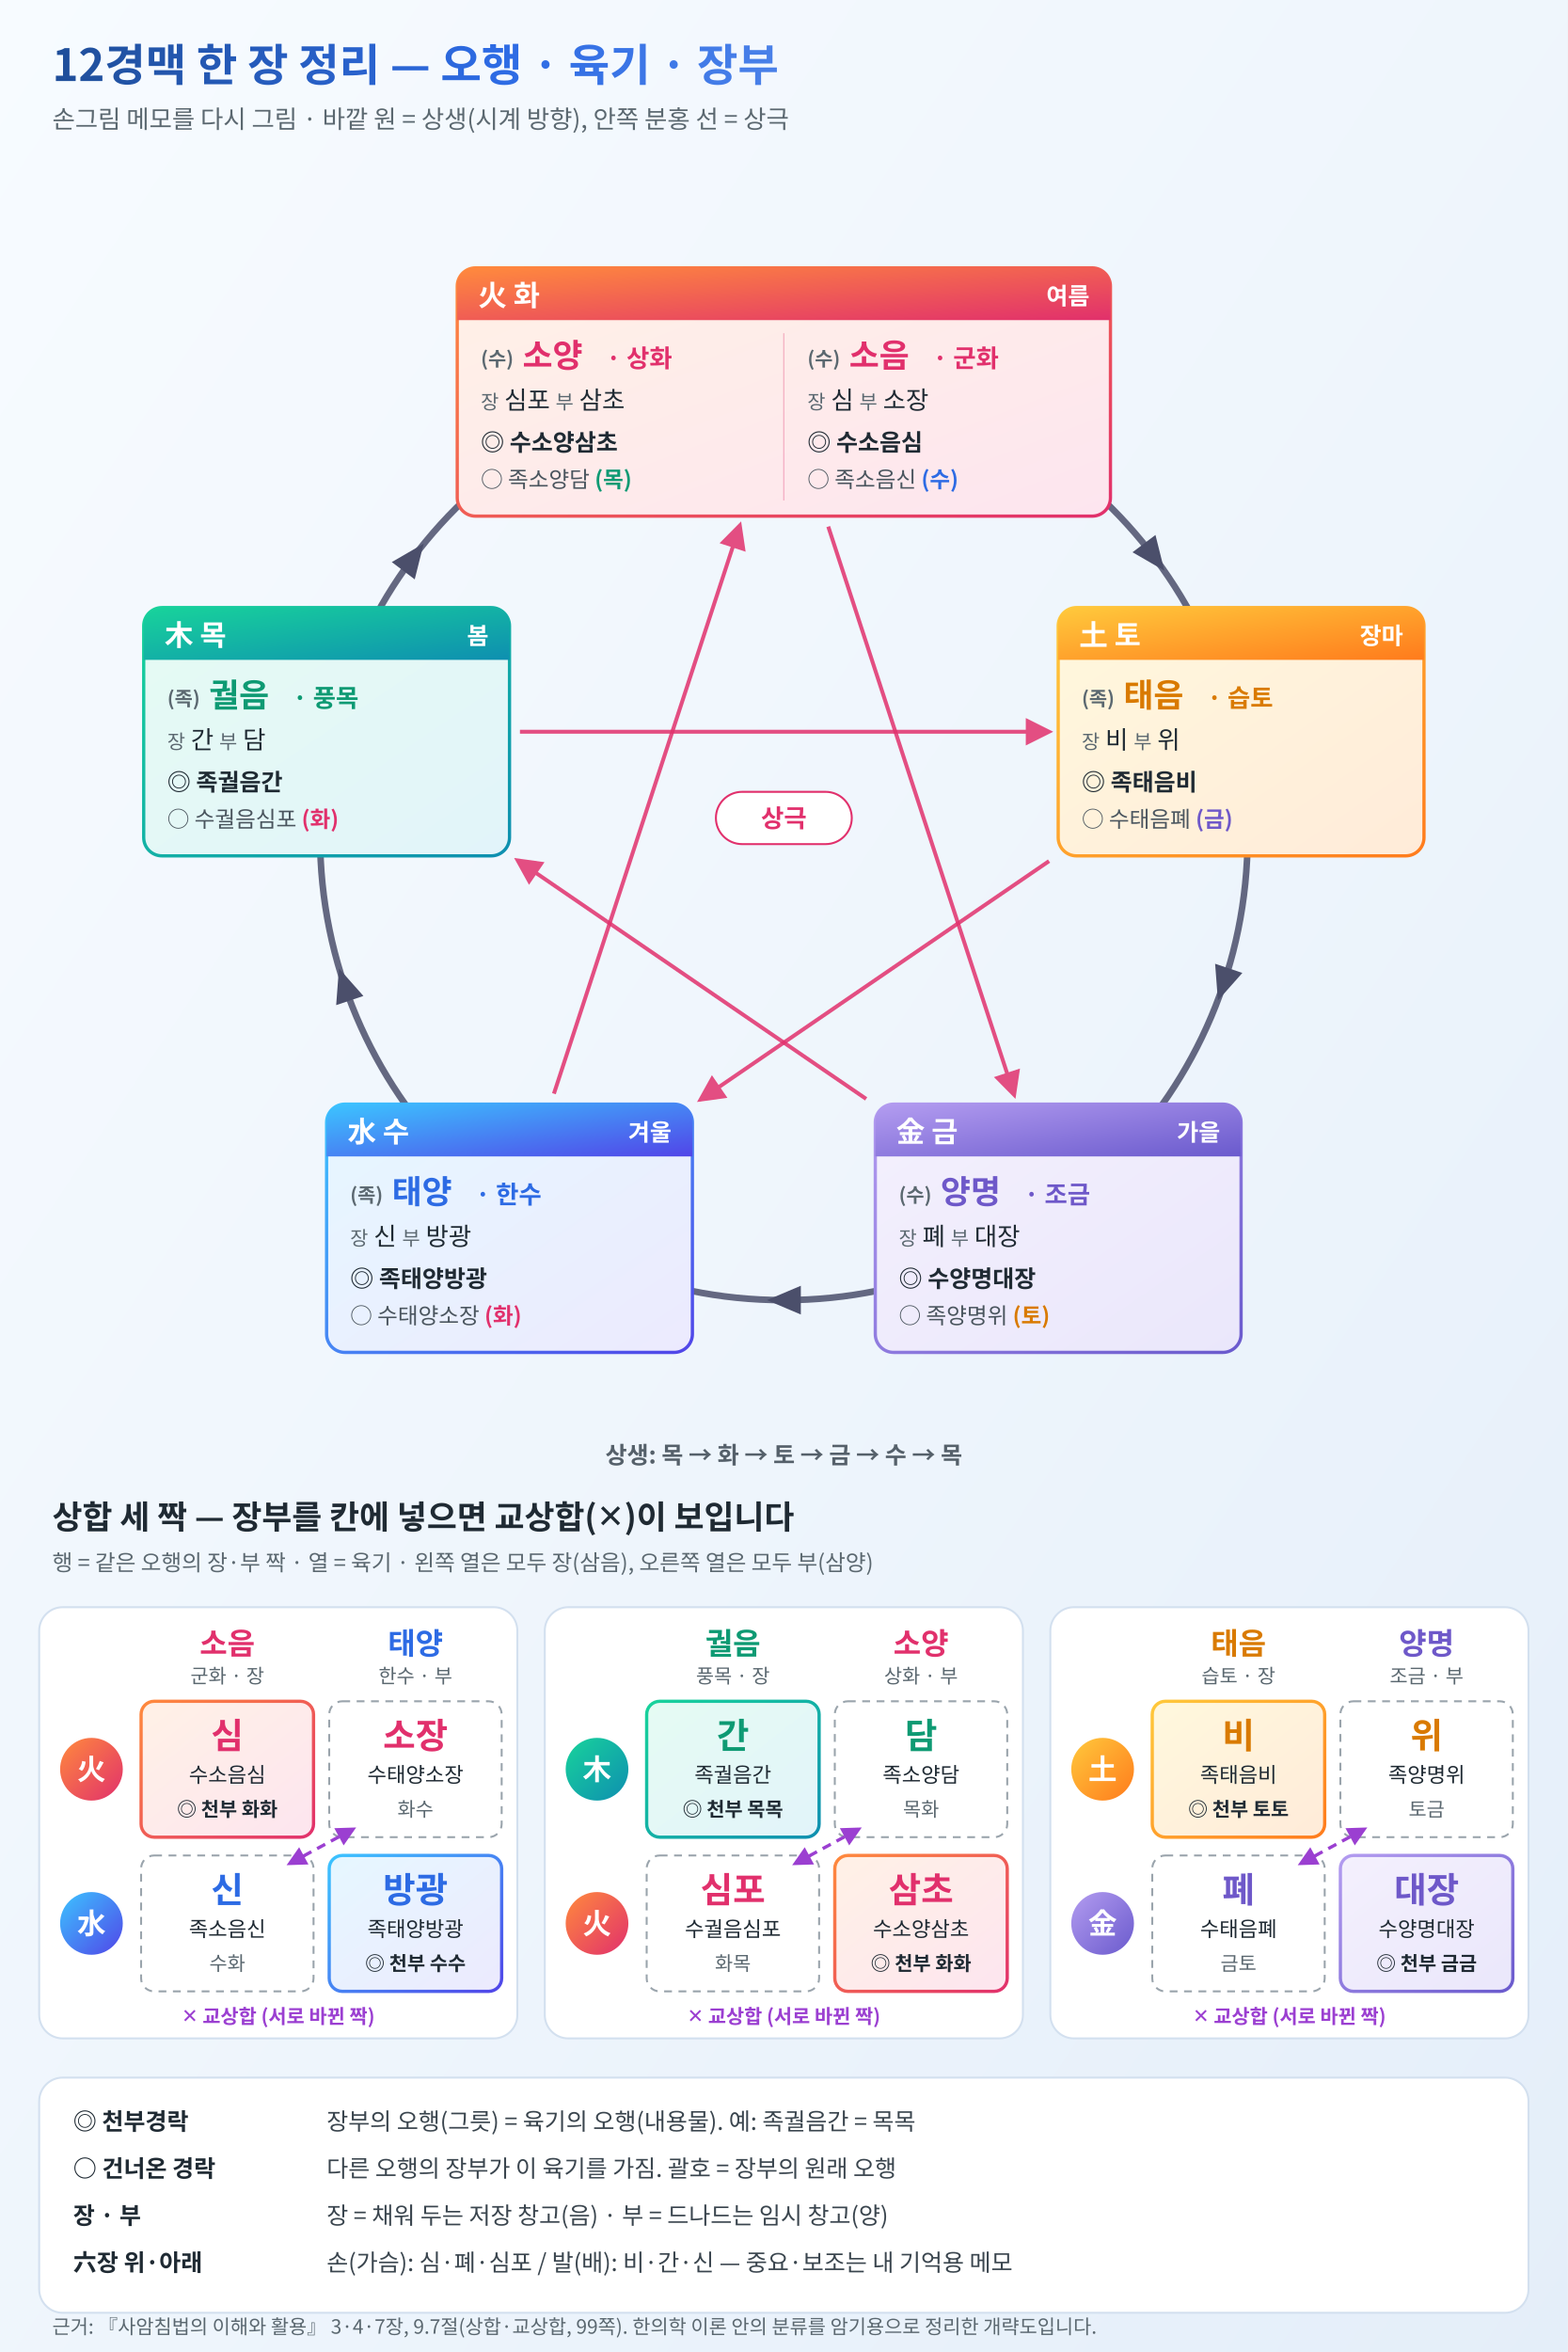
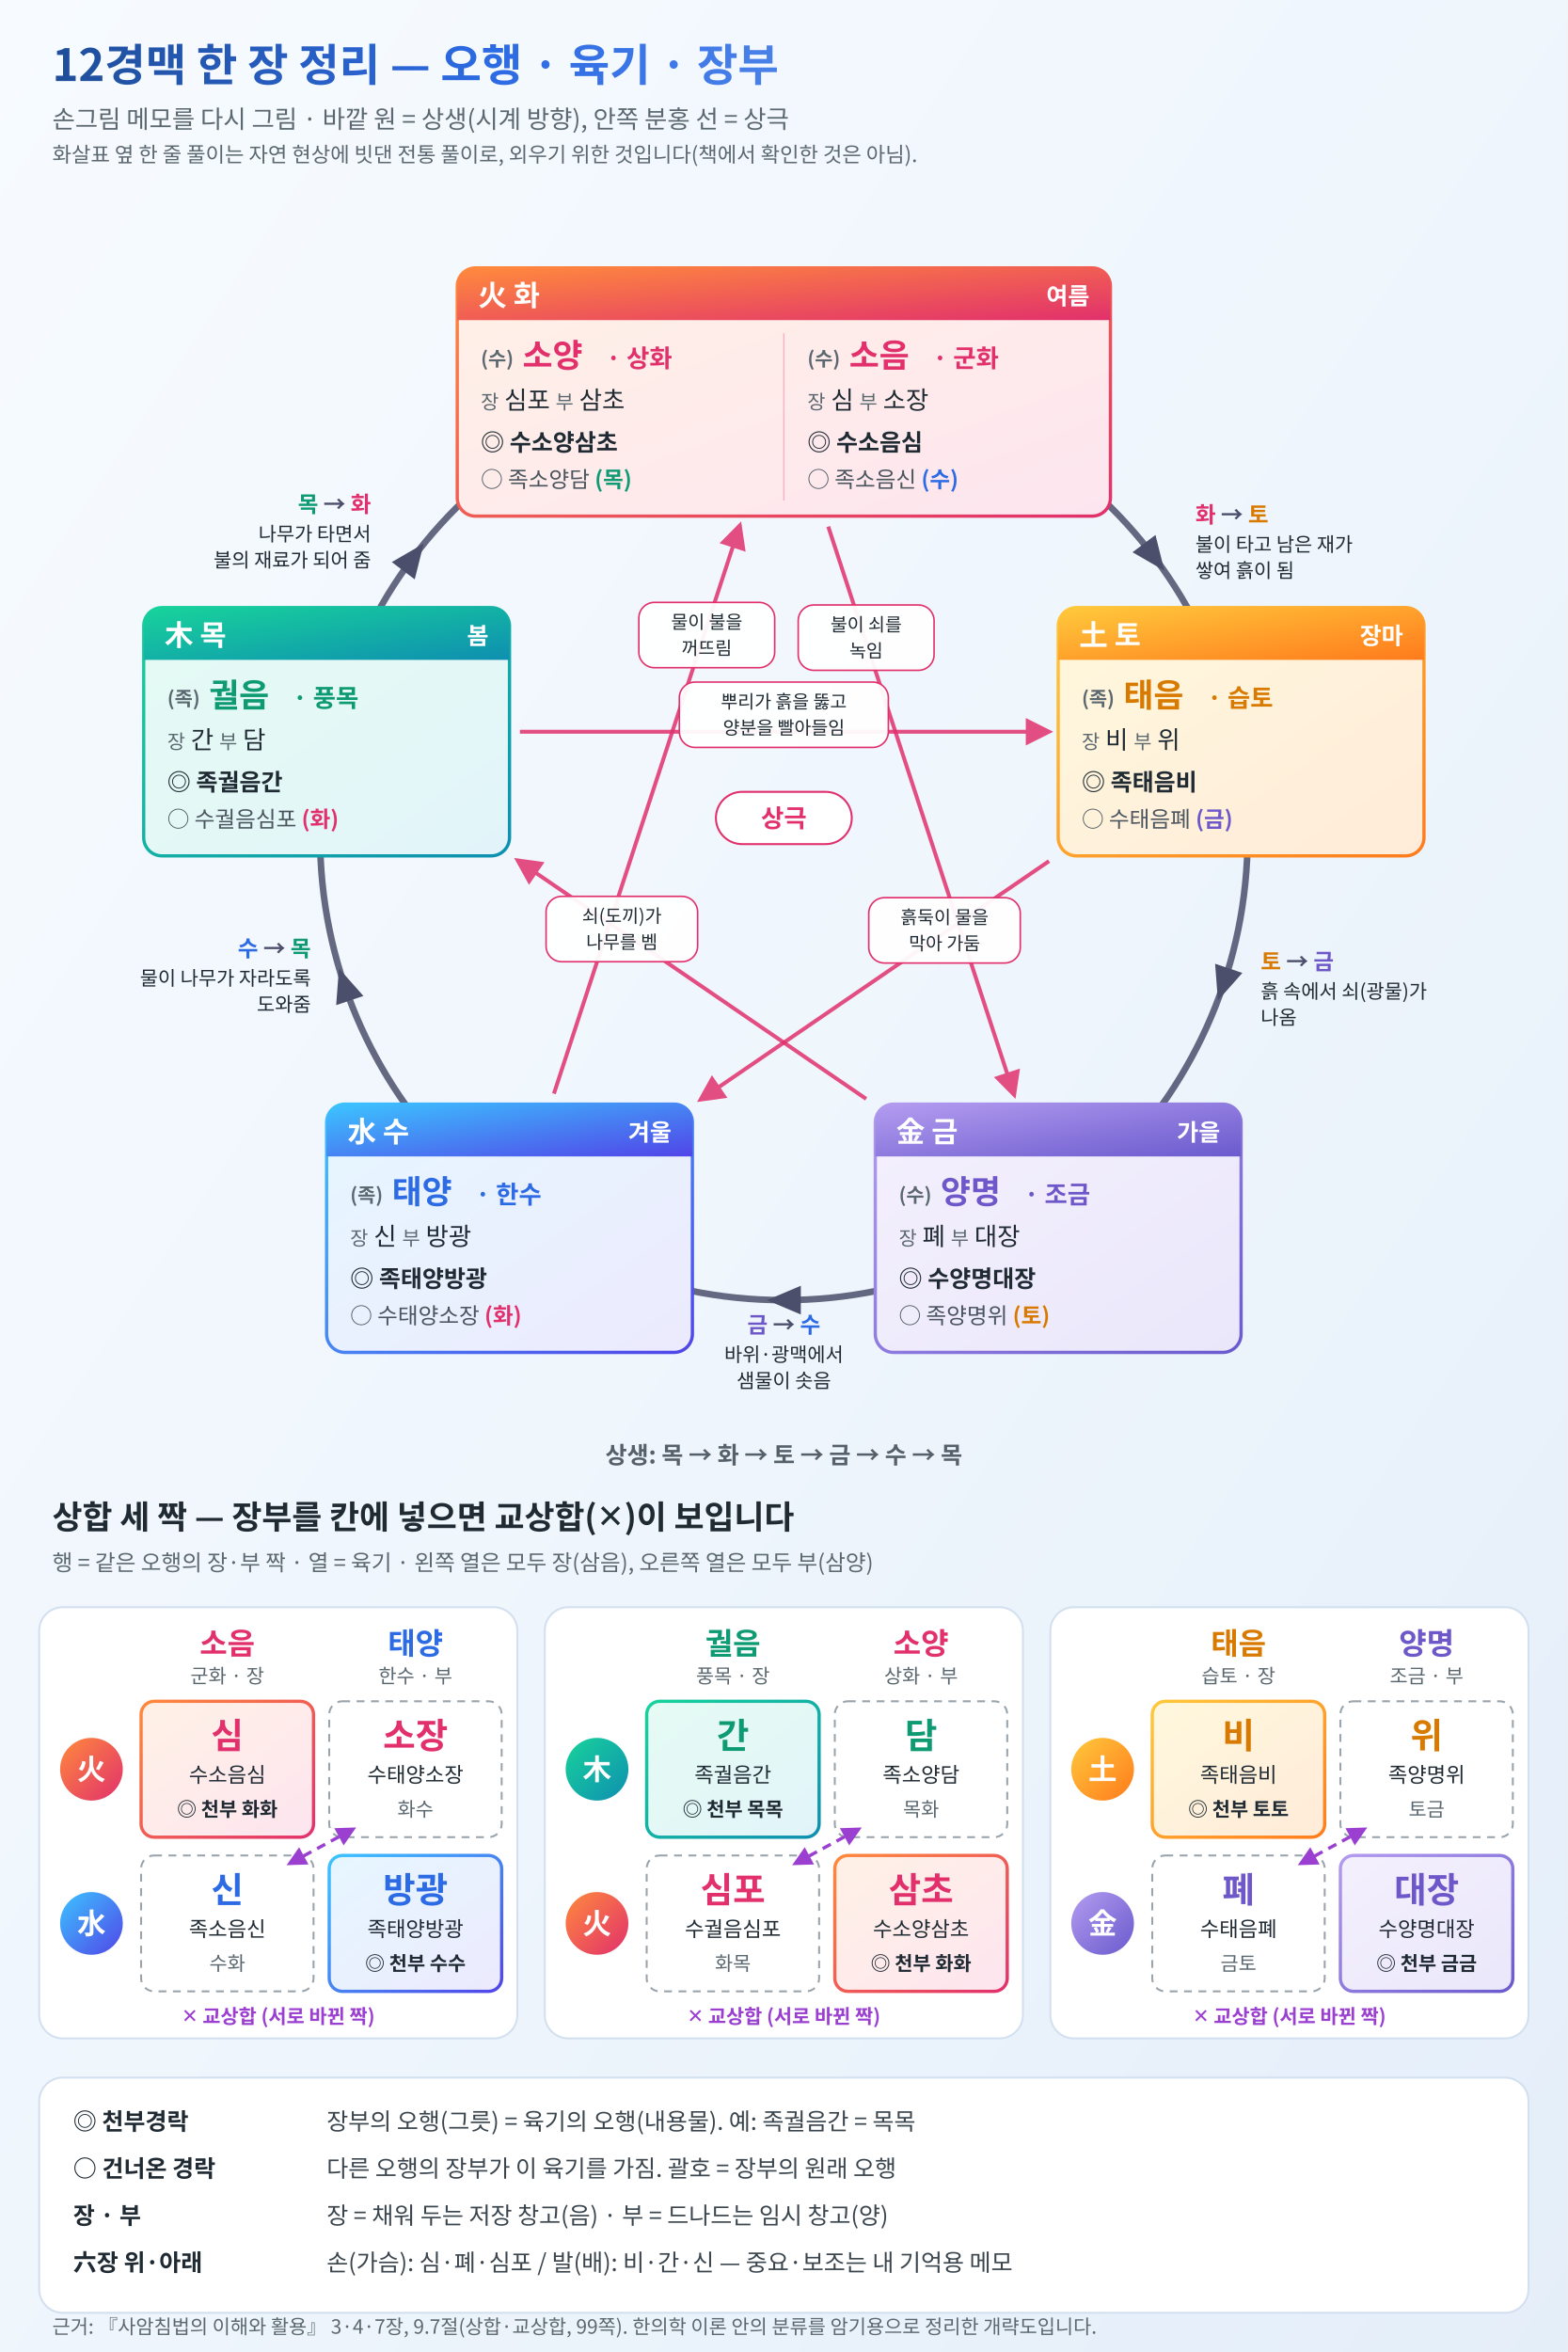
<svg xmlns="http://www.w3.org/2000/svg" role="img" aria-label="12경맥 오행·육기·장부 한 장 정리" viewBox="0 0 1200 1800" width="1200" height="1800">
  <style>text{font-family:'IBM Plex Sans KR','Noto Sans KR','Noto Sans CJK KR','Apple SD Gothic Neo','Malgun Gothic',sans-serif}</style>
  <defs>
    <linearGradient id="g0" x1="0" y1="0" x2="1" y2="1">
      <stop offset="0" stop-color="#18D39B" />
      <stop offset="1" stop-color="#0E8FB0" />
    </linearGradient>
    <linearGradient id="t0" x1="0" y1="0" x2="1" y2="1">
      <stop offset="0" stop-color="#E5FBF3" />
      <stop offset="1" stop-color="#E2F4FA" />
    </linearGradient>
    <linearGradient id="g1" x1="0" y1="0" x2="1" y2="1">
      <stop offset="0" stop-color="#FF8A3D" />
      <stop offset="1" stop-color="#E1306C" />
    </linearGradient>
    <linearGradient id="t1" x1="0" y1="0" x2="1" y2="1">
      <stop offset="0" stop-color="#FFF1E6" />
      <stop offset="1" stop-color="#FDE5EF" />
    </linearGradient>
    <linearGradient id="g2" x1="0" y1="0" x2="1" y2="1">
      <stop offset="0" stop-color="#FFC93C" />
      <stop offset="1" stop-color="#FF7B1C" />
    </linearGradient>
    <linearGradient id="t2" x1="0" y1="0" x2="1" y2="1">
      <stop offset="0" stop-color="#FFF8DD" />
      <stop offset="1" stop-color="#FFEBD9" />
    </linearGradient>
    <linearGradient id="g3" x1="0" y1="0" x2="1" y2="1">
      <stop offset="0" stop-color="#B39CF0" />
      <stop offset="1" stop-color="#6A5ACD" />
    </linearGradient>
    <linearGradient id="t3" x1="0" y1="0" x2="1" y2="1">
      <stop offset="0" stop-color="#F4F0FD" />
      <stop offset="1" stop-color="#EAE7FB" />
    </linearGradient>
    <linearGradient id="g4" x1="0" y1="0" x2="1" y2="1">
      <stop offset="0" stop-color="#3CC4FF" />
      <stop offset="1" stop-color="#5145E8" />
    </linearGradient>
    <linearGradient id="t4" x1="0" y1="0" x2="1" y2="1">
      <stop offset="0" stop-color="#E6F7FF" />
      <stop offset="1" stop-color="#ECEAFE" />
    </linearGradient>
    <linearGradient id="bg" x1="0" y1="0" x2="1" y2="1">
      <stop offset="0" stop-color="#F7FBFF" />
      <stop offset=".55" stop-color="#EEF5FC" />
      <stop offset="1" stop-color="#E4EEF9" />
    </linearGradient>
    <linearGradient id="ig" gradientUnits="userSpaceOnUse" x1="40" y1="0" x2="720" y2="0">
      <stop offset="0" stop-color="#1F4E99" />
      <stop offset=".5" stop-color="#2D6BE4" />
      <stop offset="1" stop-color="#5A8DEB" />
    </linearGradient>
    <marker id="ag" viewBox="0 0 10 10" refX="8" refY="5" markerWidth="7" markerHeight="7" orient="auto">
      <path d="M0 0L10 5L0 10z" fill="#4B4F6B" />
    </marker>
    <marker id="ar" viewBox="0 0 10 10" refX="8" refY="5" markerWidth="7" markerHeight="7" orient="auto">
      <path d="M0 0L10 5L0 10z" fill="#E1306C" />
    </marker>
    <marker id="ab" viewBox="0 0 10 10" refX="8" refY="5" markerWidth="6" markerHeight="6" orient="auto-start-reverse">
      <path d="M0 0L10 5L0 10z" fill="#9B3FD1" />
    </marker>
  </defs>
  <rect x="0" y="0" width="1200" height="1800" rx="0" fill="url(#bg)" stroke="none" stroke-width="0" />
  <text x="40" y="62" font-size="34" font-weight="800" fill="url(#ig)" text-anchor="start">12경맥 한 장 정리 — 오행 · 육기 · 장부</text>
  <text x="40" y="98" font-size="19" font-weight="400" fill="#5B6870" text-anchor="start">손그림 메모를 다시 그림 · 바깥 원 = 상생(시계 방향), 안쪽 분홍 선 = 상극</text>
  <path d="M398 560L802 560" stroke="#E1306C" stroke-width="3" fill="none" marker-end="url(#ar)" opacity=".85" />
  <path d="M803 659L537 841" stroke="#E1306C" stroke-width="3" fill="none" marker-end="url(#ar)" opacity=".85" />
  <path d="M424 837L566 403" stroke="#E1306C" stroke-width="3" fill="none" marker-end="url(#ar)" opacity=".85" />
  <path d="M634 403L776 837" stroke="#E1306C" stroke-width="3" fill="none" marker-end="url(#ar)" opacity=".85" />
  <path d="M663 841L397 659" stroke="#E1306C" stroke-width="3" fill="none" marker-end="url(#ar)" opacity=".85" />
  <rect x="548" y="606" width="104" height="40" rx="20" fill="#FFFFFF" stroke="#E1306C" stroke-width="1.5" />
  <text x="600" y="633" font-size="19" font-weight="700" fill="#E1306C" text-anchor="middle">상극</text>
  <circle cx="600" cy="640" r="355" fill="none" stroke="#4B4F6B" stroke-width="5" opacity=".85" />
  <path d="M-13 -11L13 0L-13 11Z" fill="#4B4F6B" transform="translate(883.5 426.4) rotate(413.0)" />
  <path d="M-13 -11L13 0L-13 11Z" fill="#4B4F6B" transform="translate(936.4 753.4) rotate(108.6)" />
  <path d="M-13 -11L13 0L-13 11Z" fill="#4B4F6B" transform="translate(600.0 995.0) rotate(180.0)" />
  <path d="M-13 -11L13 0L-13 11Z" fill="#4B4F6B" transform="translate(263.6 753.4) rotate(251.4)" />
  <path d="M-13 -11L13 0L-13 11Z" fill="#4B4F6B" transform="translate(316.5 426.4) rotate(307.0)" />
  <text x="600" y="1120" font-size="18" font-weight="700" fill="#55606A" text-anchor="middle">상생: 목 → 화 → 토 → 금 → 수 → 목</text>
  <rect x="350.0" y="205.0" width="500" height="190" rx="14" fill="url(#t1)" stroke="url(#g1)" stroke-width="2.5" />
  <path d="M350.0 245.0V219.0Q350.0 205.0 364.0 205.0H836.0Q850.0 205.0 850.0 219.0V245.0Z" fill="url(#g1)" />
  <text x="366.0" y="234.0" font-size="22" font-weight="700" fill="#fff" text-anchor="start">火 화</text>
  <text x="834.0" y="233.0" font-size="18" font-weight="700" fill="#fff" text-anchor="end">여름</text>
  <text x="368.0" y="280.0" font-size="15" font-weight="700" fill="#5B6870" text-anchor="start">(수)</text>
  <text x="400.0" y="281.0" font-size="25" font-weight="700" fill="#E1306C" text-anchor="start">소양</text>
  <text x="464.0" y="281.0" font-size="19" font-weight="700" fill="#E1306C" text-anchor="start">· 상화</text>
  <text x="368.0" y="313.0" font-size="19" font-weight="400" fill="#1F2A33" text-anchor="start">
    <tspan fill="#5B6870" font-size="15">장</tspan> 심포  <tspan fill="#5B6870" font-size="15">부</tspan> 삼초</text>
  <text x="368.0" y="345.0" font-size="18" font-weight="700" fill="#1F2A33" text-anchor="start">◎ 수소양삼초</text>
  <text x="368.0" y="373.0" font-size="17" font-weight="400" fill="#4A555E" text-anchor="start">○ 족소양담 <tspan fill="#0E9A73" font-weight="700">(목)</tspan>
  </text>
  <text x="618.0" y="280.0" font-size="15" font-weight="700" fill="#5B6870" text-anchor="start">(수)</text>
  <text x="650.0" y="281.0" font-size="25" font-weight="700" fill="#E1306C" text-anchor="start">소음</text>
  <text x="714.0" y="281.0" font-size="19" font-weight="700" fill="#E1306C" text-anchor="start">· 군화</text>
  <text x="618.0" y="313.0" font-size="19" font-weight="400" fill="#1F2A33" text-anchor="start">
    <tspan fill="#5B6870" font-size="15">장</tspan> 심  <tspan fill="#5B6870" font-size="15">부</tspan> 소장</text>
  <text x="618.0" y="345.0" font-size="18" font-weight="700" fill="#1F2A33" text-anchor="start">◎ 수소음심</text>
  <text x="618.0" y="373.0" font-size="17" font-weight="400" fill="#4A555E" text-anchor="start">○ 족소음신 <tspan fill="#2D6BE4" font-weight="700">(수)</tspan>
  </text>
  <line x1="600" y1="255" x2="600" y2="383" stroke="#E1306C" stroke-width="1" opacity=".3" />
  <rect x="110.0" y="465.0" width="280" height="190" rx="14" fill="url(#t0)" stroke="url(#g0)" stroke-width="2.5" />
  <path d="M110.0 505.0V479.0Q110.0 465.0 124.0 465.0H376.0Q390.0 465.0 390.0 479.0V505.0Z" fill="url(#g0)" />
  <text x="126.0" y="494.0" font-size="22" font-weight="700" fill="#fff" text-anchor="start">木 목</text>
  <text x="374.0" y="493.0" font-size="18" font-weight="700" fill="#fff" text-anchor="end">봄</text>
  <text x="128.0" y="540.0" font-size="15" font-weight="700" fill="#5B6870" text-anchor="start">(족)</text>
  <text x="160.0" y="541.0" font-size="25" font-weight="700" fill="#0E9A73" text-anchor="start">궐음</text>
  <text x="224.0" y="541.0" font-size="19" font-weight="700" fill="#0E9A73" text-anchor="start">· 풍목</text>
  <text x="128.0" y="573.0" font-size="19" font-weight="400" fill="#1F2A33" text-anchor="start">
    <tspan fill="#5B6870" font-size="15">장</tspan> 간  <tspan fill="#5B6870" font-size="15">부</tspan> 담</text>
  <text x="128.0" y="605.0" font-size="18" font-weight="700" fill="#1F2A33" text-anchor="start">◎ 족궐음간</text>
  <text x="128.0" y="633.0" font-size="17" font-weight="400" fill="#4A555E" text-anchor="start">○ 수궐음심포 <tspan fill="#E1306C" font-weight="700">(화)</tspan>
  </text>
  <rect x="810.0" y="465.0" width="280" height="190" rx="14" fill="url(#t2)" stroke="url(#g2)" stroke-width="2.5" />
  <path d="M810.0 505.0V479.0Q810.0 465.0 824.0 465.0H1076.0Q1090.0 465.0 1090.0 479.0V505.0Z" fill="url(#g2)" />
  <text x="826.0" y="494.0" font-size="22" font-weight="700" fill="#fff" text-anchor="start">土 토</text>
  <text x="1074.0" y="493.0" font-size="18" font-weight="700" fill="#fff" text-anchor="end">장마</text>
  <text x="828.0" y="540.0" font-size="15" font-weight="700" fill="#5B6870" text-anchor="start">(족)</text>
  <text x="860.0" y="541.0" font-size="25" font-weight="700" fill="#D97A00" text-anchor="start">태음</text>
  <text x="924.0" y="541.0" font-size="19" font-weight="700" fill="#D97A00" text-anchor="start">· 습토</text>
  <text x="828.0" y="573.0" font-size="19" font-weight="400" fill="#1F2A33" text-anchor="start">
    <tspan fill="#5B6870" font-size="15">장</tspan> 비  <tspan fill="#5B6870" font-size="15">부</tspan> 위</text>
  <text x="828.0" y="605.0" font-size="18" font-weight="700" fill="#1F2A33" text-anchor="start">◎ 족태음비</text>
  <text x="828.0" y="633.0" font-size="17" font-weight="400" fill="#4A555E" text-anchor="start">○ 수태음폐 <tspan fill="#6E58C9" font-weight="700">(금)</tspan>
  </text>
  <rect x="670.0" y="845.0" width="280" height="190" rx="14" fill="url(#t3)" stroke="url(#g3)" stroke-width="2.5" />
  <path d="M670.0 885.0V859.0Q670.0 845.0 684.0 845.0H936.0Q950.0 845.0 950.0 859.0V885.0Z" fill="url(#g3)" />
  <text x="686.0" y="874.0" font-size="22" font-weight="700" fill="#fff" text-anchor="start">金 금</text>
  <text x="934.0" y="873.0" font-size="18" font-weight="700" fill="#fff" text-anchor="end">가을</text>
  <text x="688.0" y="920.0" font-size="15" font-weight="700" fill="#5B6870" text-anchor="start">(수)</text>
  <text x="720.0" y="921.0" font-size="25" font-weight="700" fill="#6E58C9" text-anchor="start">양명</text>
  <text x="784.0" y="921.0" font-size="19" font-weight="700" fill="#6E58C9" text-anchor="start">· 조금</text>
  <text x="688.0" y="953.0" font-size="19" font-weight="400" fill="#1F2A33" text-anchor="start">
    <tspan fill="#5B6870" font-size="15">장</tspan> 폐  <tspan fill="#5B6870" font-size="15">부</tspan> 대장</text>
  <text x="688.0" y="985.0" font-size="18" font-weight="700" fill="#1F2A33" text-anchor="start">◎ 수양명대장</text>
  <text x="688.0" y="1013.0" font-size="17" font-weight="400" fill="#4A555E" text-anchor="start">○ 족양명위 <tspan fill="#D97A00" font-weight="700">(토)</tspan>
  </text>
  <rect x="250.0" y="845.0" width="280" height="190" rx="14" fill="url(#t4)" stroke="url(#g4)" stroke-width="2.5" />
  <path d="M250.0 885.0V859.0Q250.0 845.0 264.0 845.0H516.0Q530.0 845.0 530.0 859.0V885.0Z" fill="url(#g4)" />
  <text x="266.0" y="874.0" font-size="22" font-weight="700" fill="#fff" text-anchor="start">水 수</text>
  <text x="514.0" y="873.0" font-size="18" font-weight="700" fill="#fff" text-anchor="end">겨울</text>
  <text x="268.0" y="920.0" font-size="15" font-weight="700" fill="#5B6870" text-anchor="start">(족)</text>
  <text x="300.0" y="921.0" font-size="25" font-weight="700" fill="#2D6BE4" text-anchor="start">태양</text>
  <text x="364.0" y="921.0" font-size="19" font-weight="700" fill="#2D6BE4" text-anchor="start">· 한수</text>
  <text x="268.0" y="953.0" font-size="19" font-weight="400" fill="#1F2A33" text-anchor="start">
    <tspan fill="#5B6870" font-size="15">장</tspan> 신  <tspan fill="#5B6870" font-size="15">부</tspan> 방광</text>
  <text x="268.0" y="985.0" font-size="18" font-weight="700" fill="#1F2A33" text-anchor="start">◎ 족태양방광</text>
  <text x="268.0" y="1013.0" font-size="17" font-weight="400" fill="#4A555E" text-anchor="start">○ 수태양소장 <tspan fill="#E1306C" font-weight="700">(화)</tspan>
  </text>
  <text x="40" y="1170" font-size="25" font-weight="700" fill="#1F2A33" text-anchor="start">상합 세 짝 — 장부를 칸에 넣으면 교상합(✕)이 보입니다</text>
  <text x="40" y="1202" font-size="17" font-weight="400" fill="#5B6870" text-anchor="start">행 = 같은 오행의 장·부 짝 · 열 = 육기 · 왼쪽 열은 모두 장(삼음), 오른쪽 열은 모두 부(삼양)</text>
  <rect x="30" y="1230" width="366" height="330" rx="18" fill="#FFFFFF" stroke="#D3E0EF" stroke-width="1.5" />
  <text x="174.0" y="1266" font-size="23" font-weight="700" fill="#E1306C" text-anchor="middle">소음</text>
  <text x="174.0" y="1288" font-size="15" font-weight="400" fill="#5B6870" text-anchor="middle">군화 · 장</text>
  <text x="318.0" y="1266" font-size="23" font-weight="700" fill="#2D6BE4" text-anchor="middle">태양</text>
  <text x="318.0" y="1288" font-size="15" font-weight="400" fill="#5B6870" text-anchor="middle">한수 · 부</text>
  <circle cx="70" cy="1354.0" r="24" fill="url(#g1)" />
  <text x="70" y="1362.0" font-size="22" font-weight="700" fill="#fff" text-anchor="middle">火</text>
  <rect x="108" y="1302" width="132" height="104" rx="10" fill="url(#t1)" stroke="url(#g1)" stroke-width="2.5" />
  <text x="174.0" y="1338" font-size="27" font-weight="700" fill="#E1306C" text-anchor="middle">심</text>
  <text x="174.0" y="1364" font-size="16" font-weight="400" fill="#1F2A33" text-anchor="middle">수소음심</text>
  <text x="174.0" y="1390" font-size="15" font-weight="700" fill="#1F2A33" text-anchor="middle">◎ 천부 화화</text>
  <rect x="252" y="1302" width="132" height="104" rx="10" fill="#FFFFFF" stroke="#9AA4AC" stroke-width="1.5" stroke-dasharray="6 5" />
  <text x="318.0" y="1338" font-size="27" font-weight="700" fill="#E1306C" text-anchor="middle">소장</text>
  <text x="318.0" y="1364" font-size="16" font-weight="400" fill="#1F2A33" text-anchor="middle">수태양소장</text>
  <text x="318.0" y="1390" font-size="15" font-weight="400" fill="#5B6870" text-anchor="middle">화수</text>
  <circle cx="70" cy="1472.0" r="24" fill="url(#g4)" />
  <text x="70" y="1480.0" font-size="22" font-weight="700" fill="#fff" text-anchor="middle">水</text>
  <rect x="108" y="1420" width="132" height="104" rx="10" fill="#FFFFFF" stroke="#9AA4AC" stroke-width="1.5" stroke-dasharray="6 5" />
  <text x="174.0" y="1456" font-size="27" font-weight="700" fill="#2D6BE4" text-anchor="middle">신</text>
  <text x="174.0" y="1482" font-size="16" font-weight="400" fill="#1F2A33" text-anchor="middle">족소음신</text>
  <text x="174.0" y="1508" font-size="15" font-weight="400" fill="#5B6870" text-anchor="middle">수화</text>
  <rect x="252" y="1420" width="132" height="104" rx="10" fill="url(#t4)" stroke="url(#g4)" stroke-width="2.5" />
  <text x="318.0" y="1456" font-size="27" font-weight="700" fill="#2D6BE4" text-anchor="middle">방광</text>
  <text x="318.0" y="1482" font-size="16" font-weight="400" fill="#1F2A33" text-anchor="middle">족태양방광</text>
  <text x="318.0" y="1508" font-size="15" font-weight="700" fill="#1F2A33" text-anchor="middle">◎ 천부 수수</text>
  <path d="M270 1400L222 1426" stroke="#9B3FD1" stroke-width="2.5" stroke-dasharray="7 5" fill="none" marker-start="url(#ab)" marker-end="url(#ab)" />
  <text x="213.0" y="1548" font-size="15" font-weight="700" fill="#9B3FD1" text-anchor="middle">✕ 교상합 (서로 바뀐 짝)</text>
  <rect x="417" y="1230" width="366" height="330" rx="18" fill="#FFFFFF" stroke="#D3E0EF" stroke-width="1.5" />
  <text x="561.0" y="1266" font-size="23" font-weight="700" fill="#0E9A73" text-anchor="middle">궐음</text>
  <text x="561.0" y="1288" font-size="15" font-weight="400" fill="#5B6870" text-anchor="middle">풍목 · 장</text>
  <text x="705.0" y="1266" font-size="23" font-weight="700" fill="#E1306C" text-anchor="middle">소양</text>
  <text x="705.0" y="1288" font-size="15" font-weight="400" fill="#5B6870" text-anchor="middle">상화 · 부</text>
  <circle cx="457" cy="1354.0" r="24" fill="url(#g0)" />
  <text x="457" y="1362.0" font-size="22" font-weight="700" fill="#fff" text-anchor="middle">木</text>
  <rect x="495" y="1302" width="132" height="104" rx="10" fill="url(#t0)" stroke="url(#g0)" stroke-width="2.5" />
  <text x="561.0" y="1338" font-size="27" font-weight="700" fill="#0E9A73" text-anchor="middle">간</text>
  <text x="561.0" y="1364" font-size="16" font-weight="400" fill="#1F2A33" text-anchor="middle">족궐음간</text>
  <text x="561.0" y="1390" font-size="15" font-weight="700" fill="#1F2A33" text-anchor="middle">◎ 천부 목목</text>
  <rect x="639" y="1302" width="132" height="104" rx="10" fill="#FFFFFF" stroke="#9AA4AC" stroke-width="1.5" stroke-dasharray="6 5" />
  <text x="705.0" y="1338" font-size="27" font-weight="700" fill="#0E9A73" text-anchor="middle">담</text>
  <text x="705.0" y="1364" font-size="16" font-weight="400" fill="#1F2A33" text-anchor="middle">족소양담</text>
  <text x="705.0" y="1390" font-size="15" font-weight="400" fill="#5B6870" text-anchor="middle">목화</text>
  <circle cx="457" cy="1472.0" r="24" fill="url(#g1)" />
  <text x="457" y="1480.0" font-size="22" font-weight="700" fill="#fff" text-anchor="middle">火</text>
  <rect x="495" y="1420" width="132" height="104" rx="10" fill="#FFFFFF" stroke="#9AA4AC" stroke-width="1.5" stroke-dasharray="6 5" />
  <text x="561.0" y="1456" font-size="27" font-weight="700" fill="#E1306C" text-anchor="middle">심포</text>
  <text x="561.0" y="1482" font-size="16" font-weight="400" fill="#1F2A33" text-anchor="middle">수궐음심포</text>
  <text x="561.0" y="1508" font-size="15" font-weight="400" fill="#5B6870" text-anchor="middle">화목</text>
  <rect x="639" y="1420" width="132" height="104" rx="10" fill="url(#t1)" stroke="url(#g1)" stroke-width="2.5" />
  <text x="705.0" y="1456" font-size="27" font-weight="700" fill="#E1306C" text-anchor="middle">삼초</text>
  <text x="705.0" y="1482" font-size="16" font-weight="400" fill="#1F2A33" text-anchor="middle">수소양삼초</text>
  <text x="705.0" y="1508" font-size="15" font-weight="700" fill="#1F2A33" text-anchor="middle">◎ 천부 화화</text>
  <path d="M657 1400L609 1426" stroke="#9B3FD1" stroke-width="2.5" stroke-dasharray="7 5" fill="none" marker-start="url(#ab)" marker-end="url(#ab)" />
  <text x="600.0" y="1548" font-size="15" font-weight="700" fill="#9B3FD1" text-anchor="middle">✕ 교상합 (서로 바뀐 짝)</text>
  <rect x="804" y="1230" width="366" height="330" rx="18" fill="#FFFFFF" stroke="#D3E0EF" stroke-width="1.5" />
  <text x="948.0" y="1266" font-size="23" font-weight="700" fill="#D97A00" text-anchor="middle">태음</text>
  <text x="948.0" y="1288" font-size="15" font-weight="400" fill="#5B6870" text-anchor="middle">습토 · 장</text>
  <text x="1092.0" y="1266" font-size="23" font-weight="700" fill="#6E58C9" text-anchor="middle">양명</text>
  <text x="1092.0" y="1288" font-size="15" font-weight="400" fill="#5B6870" text-anchor="middle">조금 · 부</text>
  <circle cx="844" cy="1354.0" r="24" fill="url(#g2)" />
  <text x="844" y="1362.0" font-size="22" font-weight="700" fill="#fff" text-anchor="middle">土</text>
  <rect x="882" y="1302" width="132" height="104" rx="10" fill="url(#t2)" stroke="url(#g2)" stroke-width="2.5" />
  <text x="948.0" y="1338" font-size="27" font-weight="700" fill="#D97A00" text-anchor="middle">비</text>
  <text x="948.0" y="1364" font-size="16" font-weight="400" fill="#1F2A33" text-anchor="middle">족태음비</text>
  <text x="948.0" y="1390" font-size="15" font-weight="700" fill="#1F2A33" text-anchor="middle">◎ 천부 토토</text>
  <rect x="1026" y="1302" width="132" height="104" rx="10" fill="#FFFFFF" stroke="#9AA4AC" stroke-width="1.5" stroke-dasharray="6 5" />
  <text x="1092.0" y="1338" font-size="27" font-weight="700" fill="#D97A00" text-anchor="middle">위</text>
  <text x="1092.0" y="1364" font-size="16" font-weight="400" fill="#1F2A33" text-anchor="middle">족양명위</text>
  <text x="1092.0" y="1390" font-size="15" font-weight="400" fill="#5B6870" text-anchor="middle">토금</text>
  <circle cx="844" cy="1472.0" r="24" fill="url(#g3)" />
  <text x="844" y="1480.0" font-size="22" font-weight="700" fill="#fff" text-anchor="middle">金</text>
  <rect x="882" y="1420" width="132" height="104" rx="10" fill="#FFFFFF" stroke="#9AA4AC" stroke-width="1.5" stroke-dasharray="6 5" />
  <text x="948.0" y="1456" font-size="27" font-weight="700" fill="#6E58C9" text-anchor="middle">폐</text>
  <text x="948.0" y="1482" font-size="16" font-weight="400" fill="#1F2A33" text-anchor="middle">수태음폐</text>
  <text x="948.0" y="1508" font-size="15" font-weight="400" fill="#5B6870" text-anchor="middle">금토</text>
  <rect x="1026" y="1420" width="132" height="104" rx="10" fill="url(#t3)" stroke="url(#g3)" stroke-width="2.5" />
  <text x="1092.0" y="1456" font-size="27" font-weight="700" fill="#6E58C9" text-anchor="middle">대장</text>
  <text x="1092.0" y="1482" font-size="16" font-weight="400" fill="#1F2A33" text-anchor="middle">수양명대장</text>
  <text x="1092.0" y="1508" font-size="15" font-weight="700" fill="#1F2A33" text-anchor="middle">◎ 천부 금금</text>
  <path d="M1044 1400L996 1426" stroke="#9B3FD1" stroke-width="2.5" stroke-dasharray="7 5" fill="none" marker-start="url(#ab)" marker-end="url(#ab)" />
  <text x="987.0" y="1548" font-size="15" font-weight="700" fill="#9B3FD1" text-anchor="middle">✕ 교상합 (서로 바뀐 짝)</text>
  <rect x="30" y="1590" width="1140" height="180" rx="18" fill="#FFFFFF" stroke="#D3E0EF" stroke-width="1.5" />
  <text x="56" y="1630" font-size="18" font-weight="700" fill="#1F2A33" text-anchor="start">◎ 천부경락</text>
  <text x="250" y="1630" font-size="18" font-weight="400" fill="#3A454E" text-anchor="start">장부의 오행(그릇) = 육기의 오행(내용물). 예: 족궐음간 = 목목</text>
  <text x="56" y="1666" font-size="18" font-weight="700" fill="#1F2A33" text-anchor="start">○ 건너온 경락</text>
  <text x="250" y="1666" font-size="18" font-weight="400" fill="#3A454E" text-anchor="start">다른 오행의 장부가 이 육기를 가짐. 괄호 = 장부의 원래 오행</text>
  <text x="56" y="1702" font-size="18" font-weight="700" fill="#1F2A33" text-anchor="start">장 · 부</text>
  <text x="250" y="1702" font-size="18" font-weight="400" fill="#3A454E" text-anchor="start">장 = 채워 두는 저장 창고(음) · 부 = 드나드는 임시 창고(양)</text>
  <text x="56" y="1738" font-size="18" font-weight="700" fill="#1F2A33" text-anchor="start">六장 위·아래</text>
  <text x="250" y="1738" font-size="18" font-weight="400" fill="#3A454E" text-anchor="start">손(가슴): 심·폐·심포 / 발(배): 비·간·신  — 중요·보조는 내 기억용 메모</text>
  <text x="40" y="1786" font-size="15" font-weight="400" fill="#5B6870" text-anchor="start">근거: 『사암침법의 이해와 활용』 3·4·7장, 9.7절(상합·교상합, 99쪽). 한의학 이론 안의 분류를 암기용으로 정리한 개략도입니다.</text>
+   <text x="284" y="392" font-size="17" font-weight="800" fill="#4B4F6B" text-anchor="end">
+     <tspan fill="#0E9A73">목</tspan> → <tspan fill="#E1306C">화</tspan>
+   </text>
+   <text x="284" y="414" font-size="15" font-weight="500" fill="#1F2A33" text-anchor="end">나무가 타면서</text>
+   <text x="284" y="434" font-size="15" font-weight="500" fill="#1F2A33" text-anchor="end">불의 재료가 되어 줌</text>
+   <text x="915" y="400" font-size="17" font-weight="800" fill="#4B4F6B" text-anchor="start">
+     <tspan fill="#E1306C">화</tspan> → <tspan fill="#D97A00">토</tspan>
+   </text>
+   <text x="915" y="422" font-size="15" font-weight="500" fill="#1F2A33" text-anchor="start">불이 타고 남은 재가</text>
+   <text x="915" y="442" font-size="15" font-weight="500" fill="#1F2A33" text-anchor="start">쌓여 흙이 됨</text>
+   <text x="965" y="742" font-size="17" font-weight="800" fill="#4B4F6B" text-anchor="start">
+     <tspan fill="#D97A00">토</tspan> → <tspan fill="#6E58C9">금</tspan>
+   </text>
+   <text x="965" y="764" font-size="15" font-weight="500" fill="#1F2A33" text-anchor="start">흙 속에서 쇠(광물)가</text>
+   <text x="965" y="784" font-size="15" font-weight="500" fill="#1F2A33" text-anchor="start">나옴</text>
+   <text x="600" y="1020" font-size="17" font-weight="800" fill="#4B4F6B" text-anchor="middle">
+     <tspan fill="#6E58C9">금</tspan> → <tspan fill="#2D6BE4">수</tspan>
+   </text>
+   <text x="600" y="1042" font-size="15" font-weight="500" fill="#1F2A33" text-anchor="middle">바위·광맥에서</text>
+   <text x="600" y="1062" font-size="15" font-weight="500" fill="#1F2A33" text-anchor="middle">샘물이 솟음</text>
+   <text x="238" y="732" font-size="17" font-weight="800" fill="#4B4F6B" text-anchor="end">
+     <tspan fill="#2D6BE4">수</tspan> → <tspan fill="#0E9A73">목</tspan>
+   </text>
+   <text x="238" y="754" font-size="15" font-weight="500" fill="#1F2A33" text-anchor="end">물이 나무가 자라도록</text>
+   <text x="238" y="774" font-size="15" font-weight="500" fill="#1F2A33" text-anchor="end">도와줌</text>
+   <rect x="520.0" y="522" width="160" height="50" rx="12" fill="#FFFFFF" fill-opacity=".94" stroke="#E1306C" stroke-width="1.2" />
+   <text x="600" y="542" font-size="14" font-weight="500" fill="#1F2A33" text-anchor="middle">뿌리가 흙을 뚫고</text>
+   <text x="600" y="562" font-size="14" font-weight="500" fill="#1F2A33" text-anchor="middle">양분을 빨아들임</text>
+   <rect x="665.0" y="687" width="116" height="50" rx="12" fill="#FFFFFF" fill-opacity=".94" stroke="#E1306C" stroke-width="1.2" />
+   <text x="723" y="707" font-size="14" font-weight="500" fill="#1F2A33" text-anchor="middle">흙둑이 물을</text>
+   <text x="723" y="727" font-size="14" font-weight="500" fill="#1F2A33" text-anchor="middle">막아 가둠</text>
+   <rect x="489.0" y="461" width="104" height="50" rx="12" fill="#FFFFFF" fill-opacity=".94" stroke="#E1306C" stroke-width="1.2" />
+   <text x="541" y="481" font-size="14" font-weight="500" fill="#1F2A33" text-anchor="middle">물이 불을</text>
+   <text x="541" y="501" font-size="14" font-weight="500" fill="#1F2A33" text-anchor="middle">꺼뜨림</text>
+   <rect x="611.0" y="463" width="104" height="50" rx="12" fill="#FFFFFF" fill-opacity=".94" stroke="#E1306C" stroke-width="1.2" />
+   <text x="663" y="483" font-size="14" font-weight="500" fill="#1F2A33" text-anchor="middle">불이 쇠를</text>
+   <text x="663" y="503" font-size="14" font-weight="500" fill="#1F2A33" text-anchor="middle">녹임</text>
+   <rect x="418.0" y="686" width="116" height="50" rx="12" fill="#FFFFFF" fill-opacity=".94" stroke="#E1306C" stroke-width="1.2" />
+   <text x="476" y="706" font-size="14" font-weight="500" fill="#1F2A33" text-anchor="middle">쇠(도끼)가</text>
+   <text x="476" y="726" font-size="14" font-weight="500" fill="#1F2A33" text-anchor="middle">나무를 벰</text>
+   <text x="40" y="124" font-size="16" font-weight="400" fill="#5B6870" text-anchor="start">화살표 옆 한 줄 풀이는 자연 현상에 빗댄 전통 풀이로, 외우기 위한 것입니다(책에서 확인한 것은 아님).</text>
</svg>
